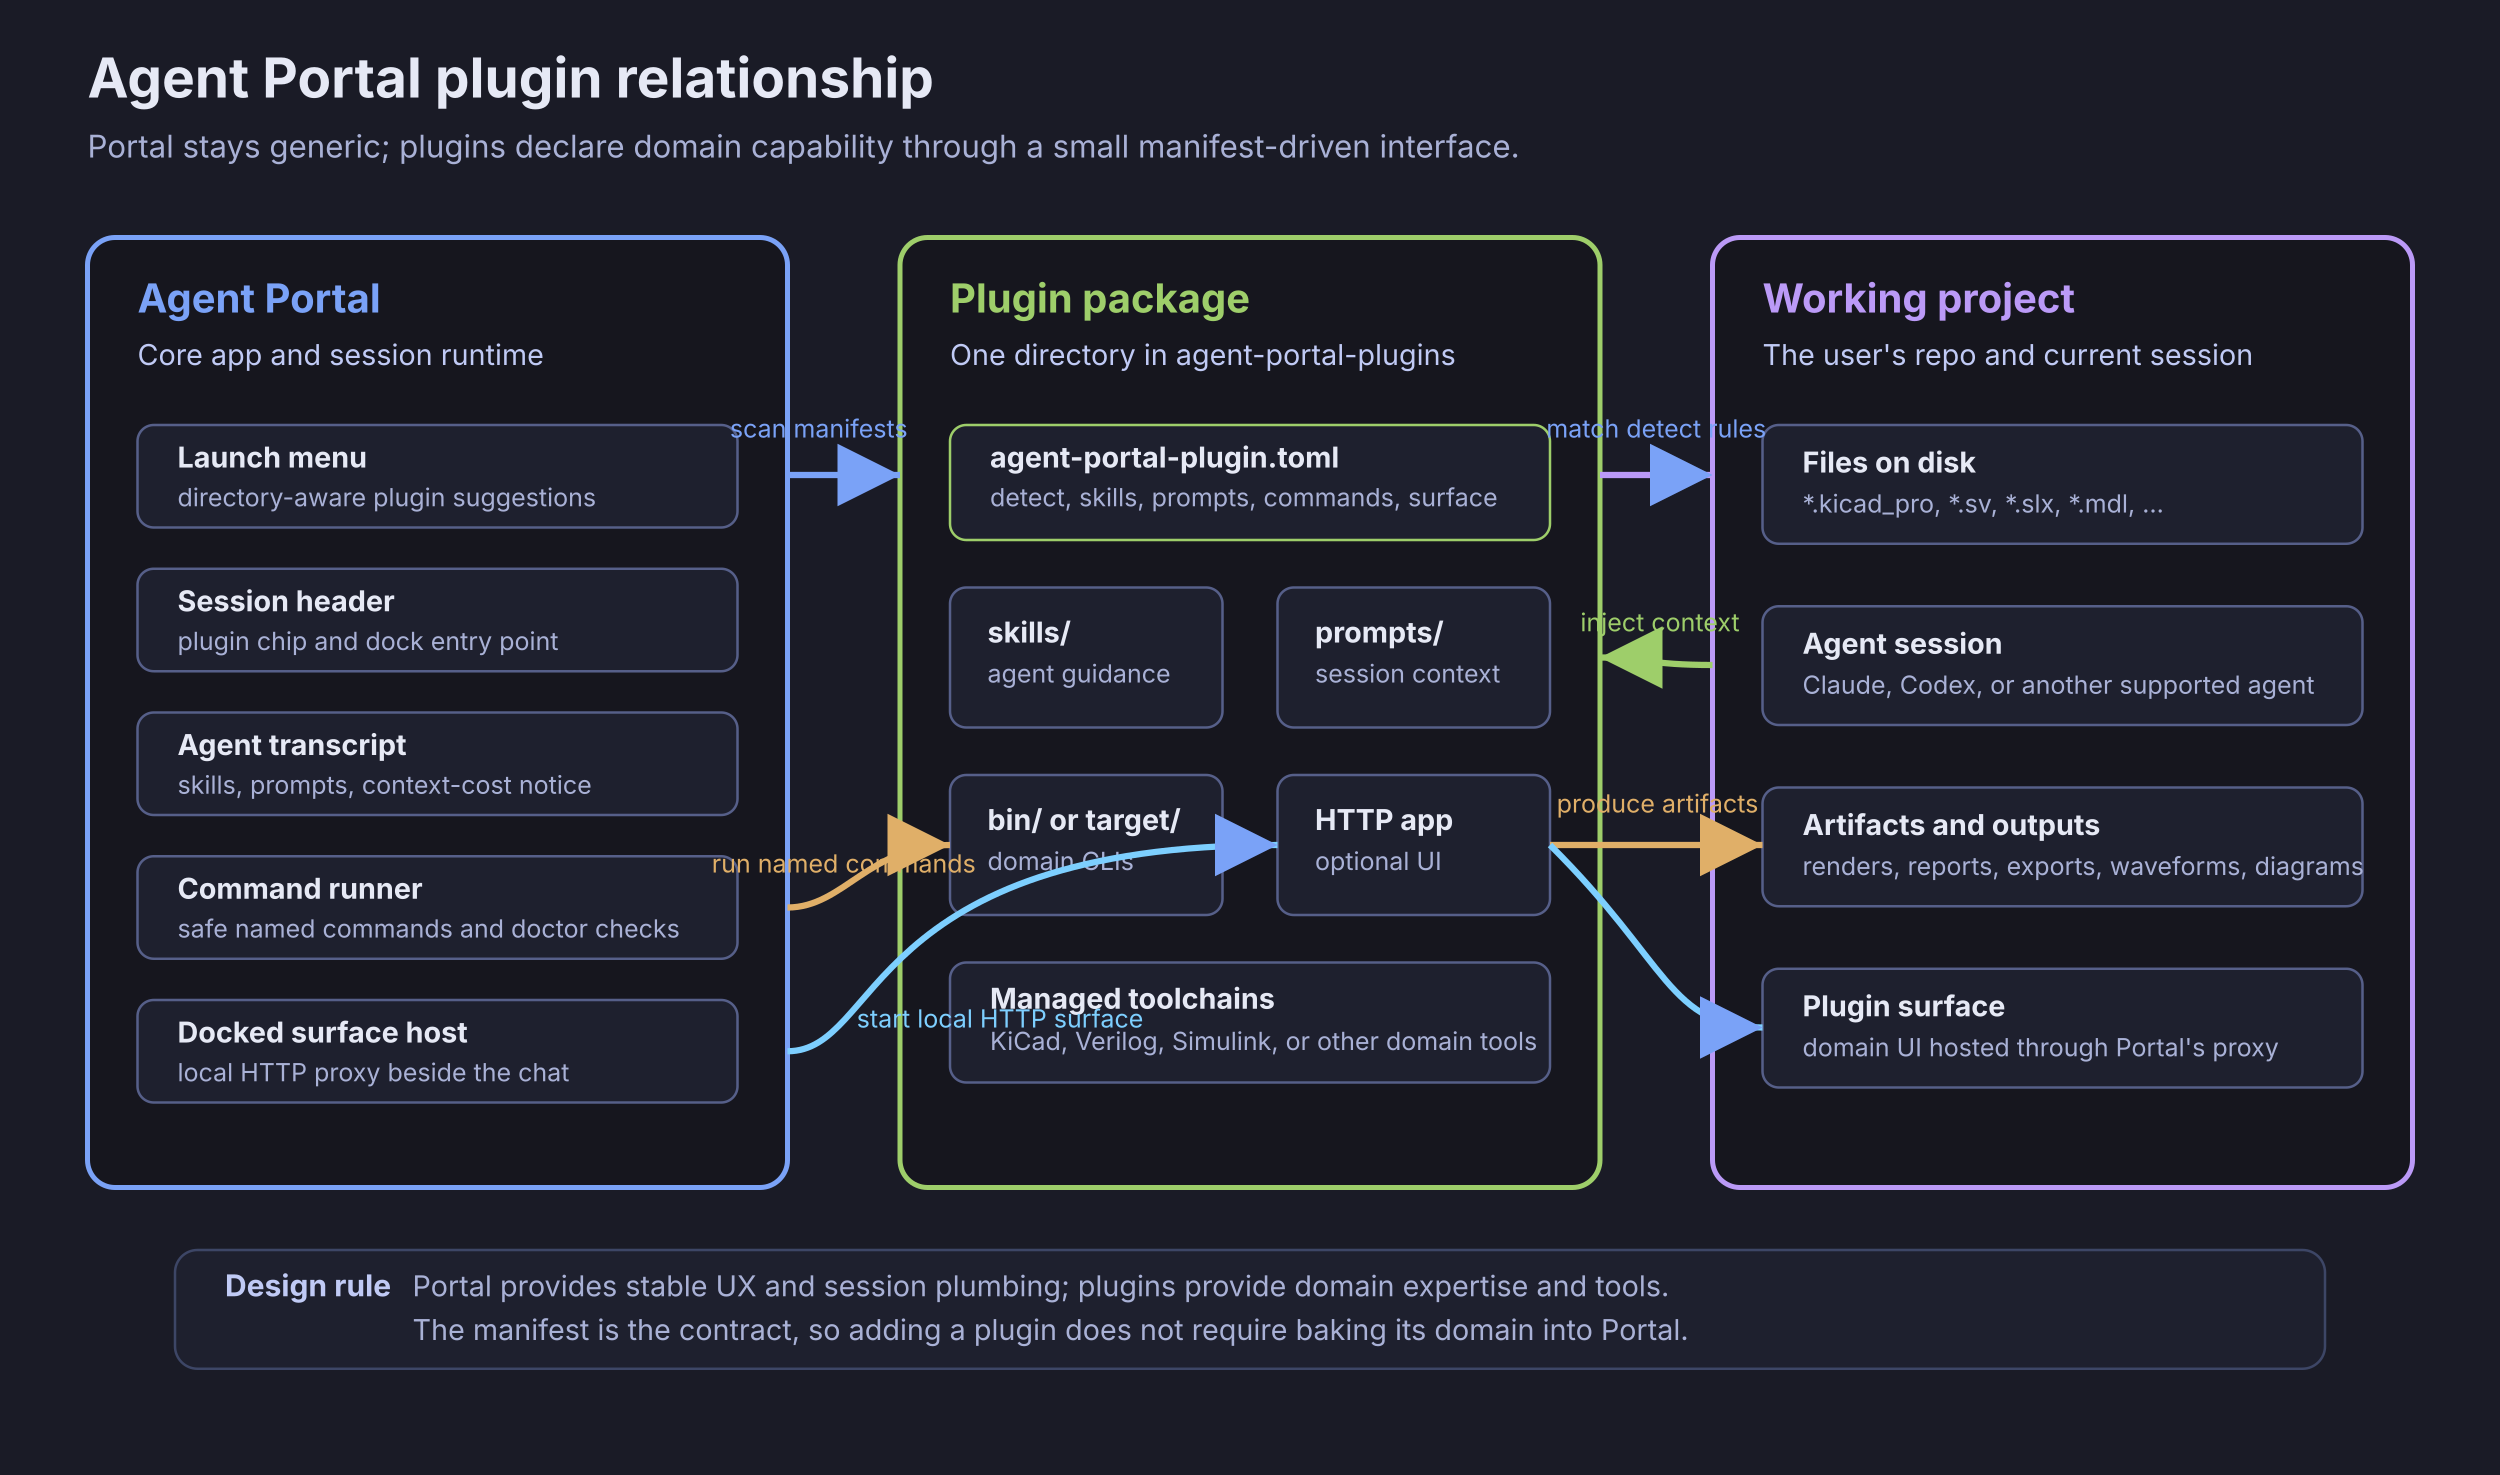
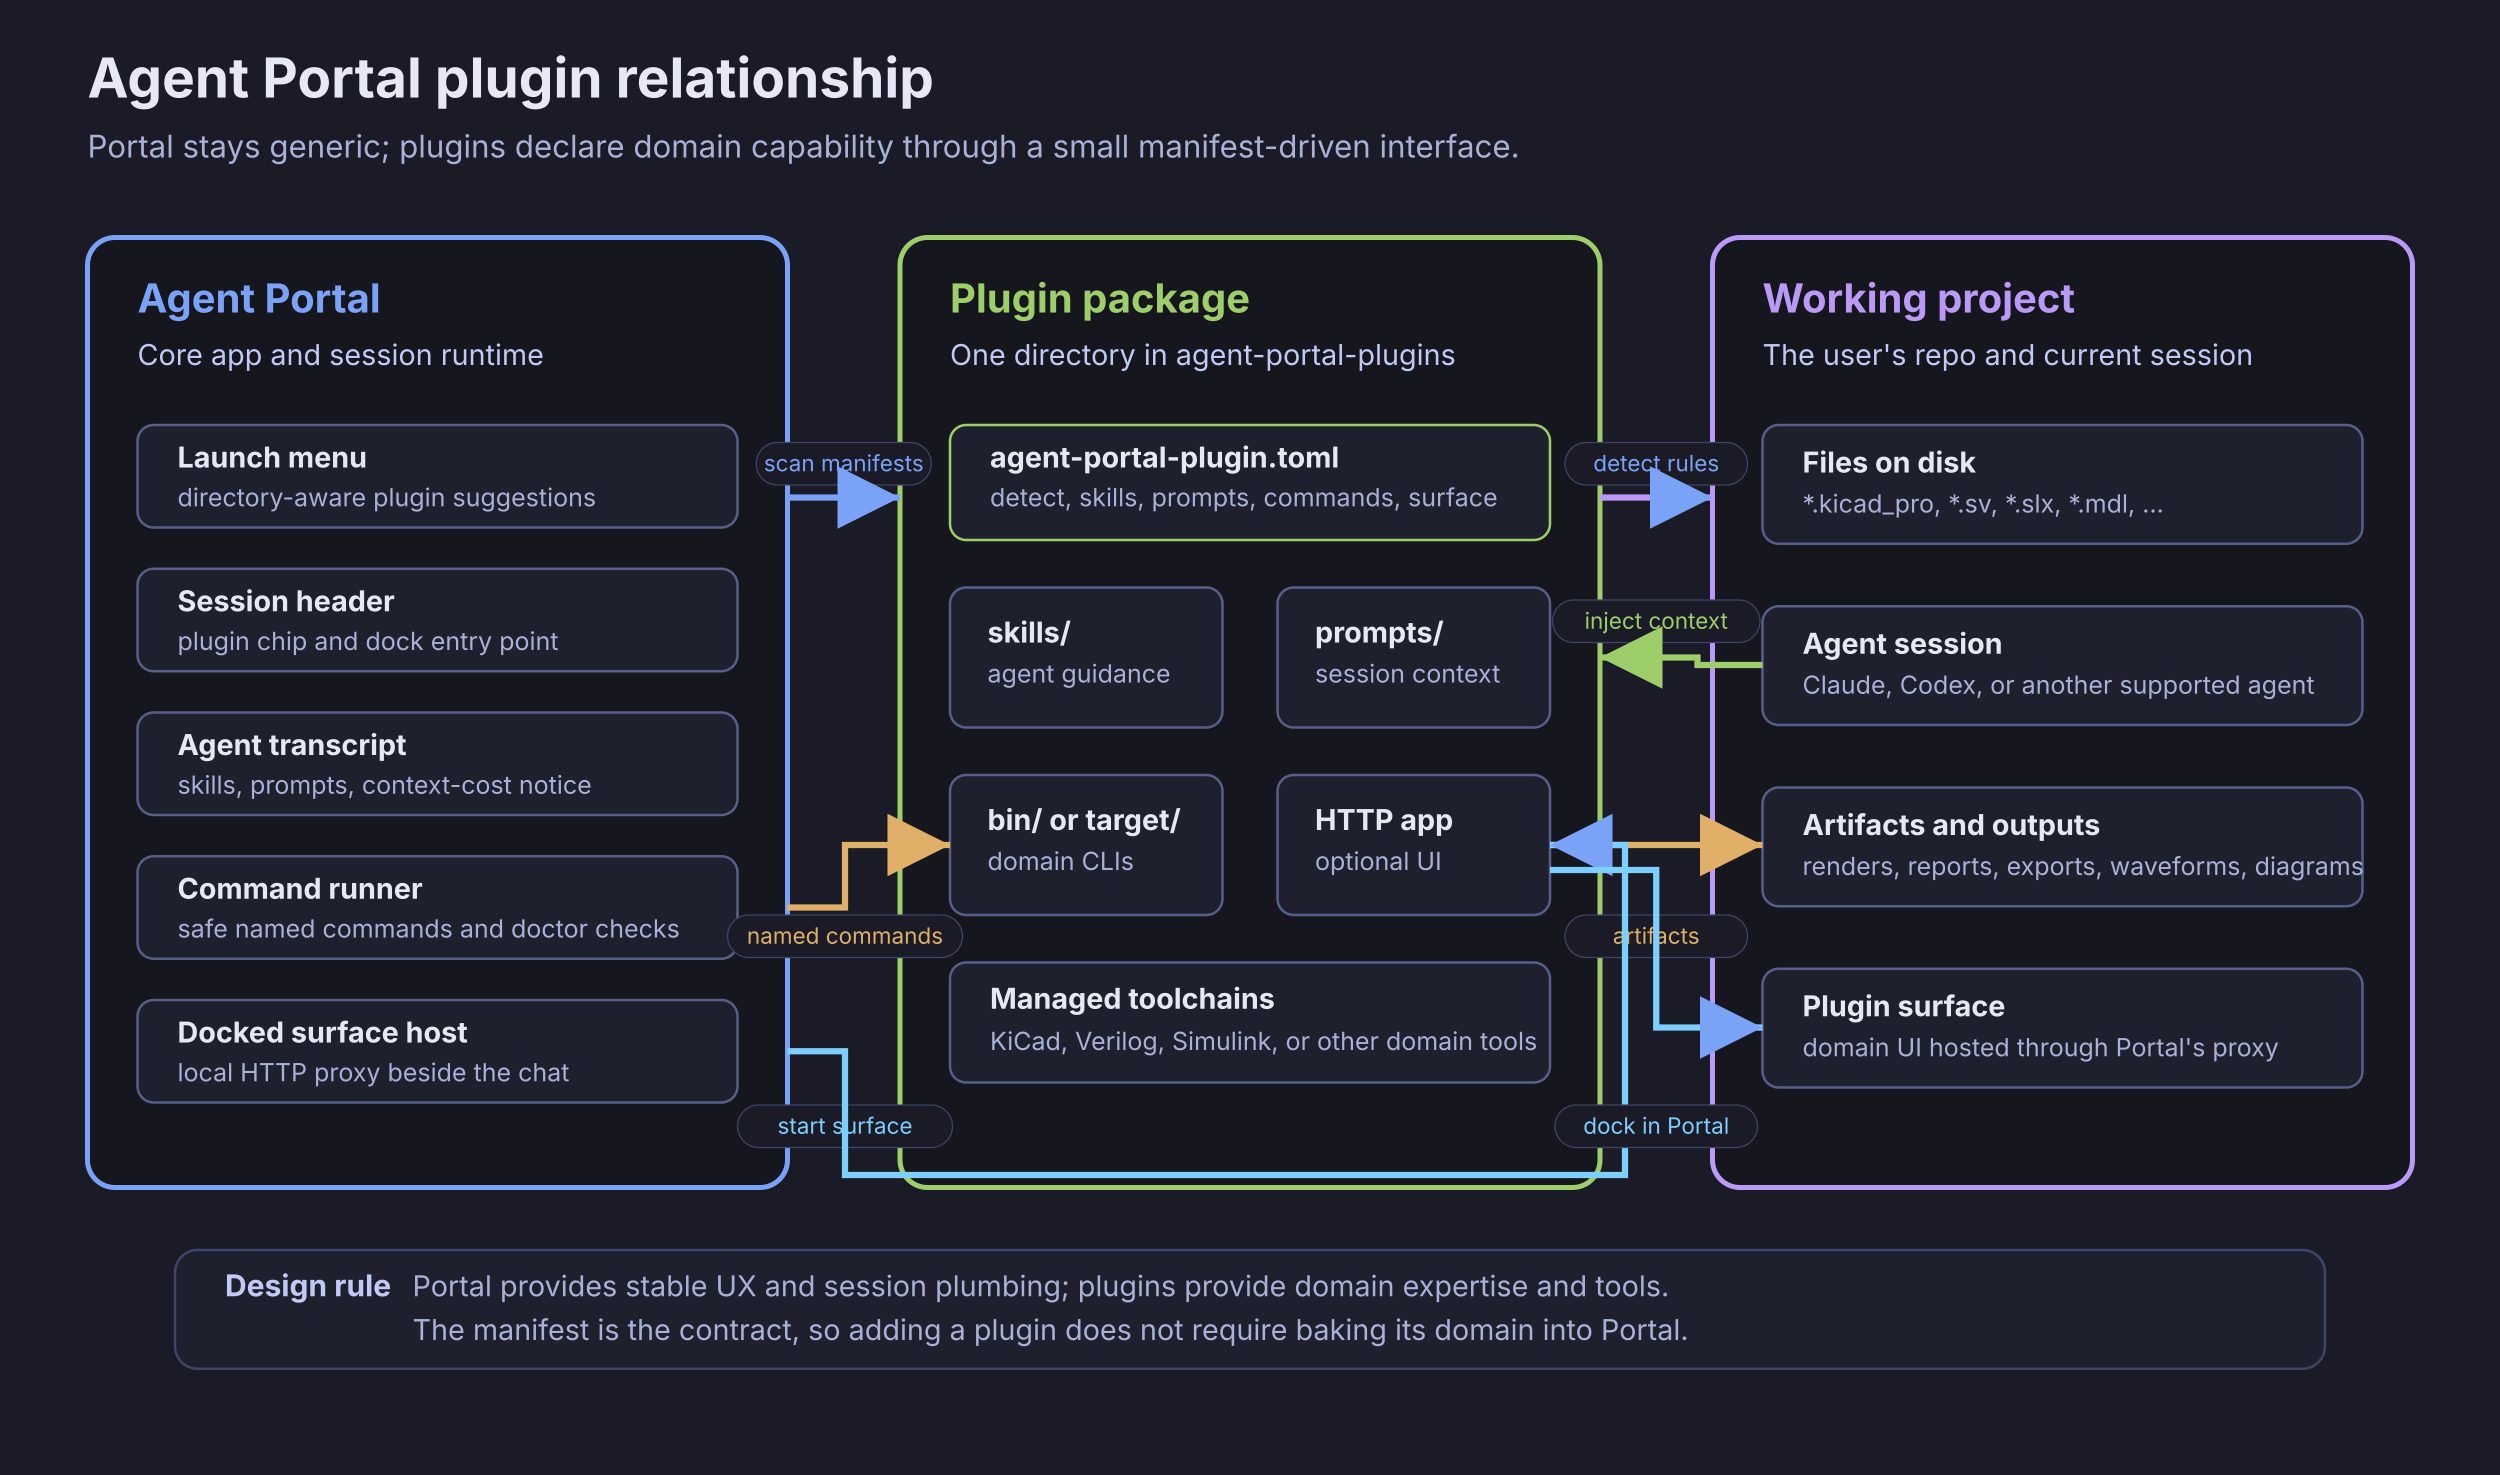
<svg xmlns="http://www.w3.org/2000/svg" width="2000" height="1180" viewBox="0 0 2000 1180" role="img" aria-labelledby="title desc">
  <rect width="2000" height="1180" fill="#1a1b26" />
  <defs>
    <marker id="arrow-blue" markerWidth="14" markerHeight="14" refX="12" refY="7" orient="auto" markerUnits="strokeWidth">
      <path d="M2 2 L12 7 L2 12 Z" fill="#7aa2f7" />
    </marker>
    <marker id="arrow-green" markerWidth="14" markerHeight="14" refX="12" refY="7" orient="auto" markerUnits="strokeWidth">
      <path d="M2 2 L12 7 L2 12 Z" fill="#9ece6a" />
    </marker>
    <marker id="arrow-orange" markerWidth="14" markerHeight="14" refX="12" refY="7" orient="auto" markerUnits="strokeWidth">
      <path d="M2 2 L12 7 L2 12 Z" fill="#e0af68" />
    </marker>
  </defs>
  <text x="70" y="78" fill="#e6e9f5" font-family="Inter, Arial, sans-serif" font-size="44" font-weight="700">Agent Portal plugin relationship</text>
  <text x="70" y="126" fill="#a9b1d6" font-family="Inter, Arial, sans-serif" font-size="25">Portal stays generic; plugins declare domain capability through a small manifest-driven interface.</text>
  <rect x="70" y="190" width="560" height="760" rx="22" fill="#16161e" stroke="#7aa2f7" stroke-width="4" />
  <text x="110" y="250" fill="#7aa2f7" font-family="Inter, Arial, sans-serif" font-size="32" font-weight="700">Agent Portal</text>
  <text x="110" y="292" fill="#c0caf5" font-family="Inter, Arial, sans-serif" font-size="23">Core app and session runtime</text>
  <rect x="110" y="340" width="480" height="82" rx="13" fill="#1e202e" stroke="#565f89" stroke-width="2" />
  <text x="142" y="374" fill="#e6e9f5" font-family="Inter, Arial, sans-serif" font-size="23" font-weight="700">Launch menu</text>
  <text x="142" y="405" fill="#a9b1d6" font-family="Inter, Arial, sans-serif" font-size="20">directory-aware plugin suggestions</text>
  <rect x="110" y="455" width="480" height="82" rx="13" fill="#1e202e" stroke="#565f89" stroke-width="2" />
  <text x="142" y="489" fill="#e6e9f5" font-family="Inter, Arial, sans-serif" font-size="23" font-weight="700">Session header</text>
  <text x="142" y="520" fill="#a9b1d6" font-family="Inter, Arial, sans-serif" font-size="20">plugin chip and dock entry point</text>
  <rect x="110" y="570" width="480" height="82" rx="13" fill="#1e202e" stroke="#565f89" stroke-width="2" />
  <text x="142" y="604" fill="#e6e9f5" font-family="Inter, Arial, sans-serif" font-size="23" font-weight="700">Agent transcript</text>
  <text x="142" y="635" fill="#a9b1d6" font-family="Inter, Arial, sans-serif" font-size="20">skills, prompts, context-cost notice</text>
  <rect x="110" y="685" width="480" height="82" rx="13" fill="#1e202e" stroke="#565f89" stroke-width="2" />
  <text x="142" y="719" fill="#e6e9f5" font-family="Inter, Arial, sans-serif" font-size="23" font-weight="700">Command runner</text>
  <text x="142" y="750" fill="#a9b1d6" font-family="Inter, Arial, sans-serif" font-size="20">safe named commands and doctor checks</text>
  <rect x="110" y="800" width="480" height="82" rx="13" fill="#1e202e" stroke="#565f89" stroke-width="2" />
  <text x="142" y="834" fill="#e6e9f5" font-family="Inter, Arial, sans-serif" font-size="23" font-weight="700">Docked surface host</text>
  <text x="142" y="865" fill="#a9b1d6" font-family="Inter, Arial, sans-serif" font-size="20">local HTTP proxy beside the chat</text>
  <rect x="720" y="190" width="560" height="760" rx="22" fill="#16161e" stroke="#9ece6a" stroke-width="4" />
  <text x="760" y="250" fill="#9ece6a" font-family="Inter, Arial, sans-serif" font-size="32" font-weight="700">Plugin package</text>
  <text x="760" y="292" fill="#c0caf5" font-family="Inter, Arial, sans-serif" font-size="23">One directory in agent-portal-plugins</text>
  <rect x="760" y="340" width="480" height="92" rx="13" fill="#1e202e" stroke="#9ece6a" stroke-width="2" />
  <text x="792" y="374" fill="#e6e9f5" font-family="Inter, Arial, sans-serif" font-size="23" font-weight="700">agent-portal-plugin.toml</text>
  <text x="792" y="405" fill="#a9b1d6" font-family="Inter, Arial, sans-serif" font-size="20">detect, skills, prompts, commands, surface</text>
  <rect x="760" y="470" width="218" height="112" rx="13" fill="#1e202e" stroke="#565f89" stroke-width="2" />
  <text x="790" y="514" fill="#e6e9f5" font-family="Inter, Arial, sans-serif" font-size="23" font-weight="700">skills/</text>
  <text x="790" y="546" fill="#a9b1d6" font-family="Inter, Arial, sans-serif" font-size="20">agent guidance</text>
  <rect x="1022" y="470" width="218" height="112" rx="13" fill="#1e202e" stroke="#565f89" stroke-width="2" />
  <text x="1052" y="514" fill="#e6e9f5" font-family="Inter, Arial, sans-serif" font-size="23" font-weight="700">prompts/</text>
  <text x="1052" y="546" fill="#a9b1d6" font-family="Inter, Arial, sans-serif" font-size="20">session context</text>
  <rect x="760" y="620" width="218" height="112" rx="13" fill="#1e202e" stroke="#565f89" stroke-width="2" />
  <text x="790" y="664" fill="#e6e9f5" font-family="Inter, Arial, sans-serif" font-size="23" font-weight="700">bin/ or target/</text>
  <text x="790" y="696" fill="#a9b1d6" font-family="Inter, Arial, sans-serif" font-size="20">domain CLIs</text>
  <rect x="1022" y="620" width="218" height="112" rx="13" fill="#1e202e" stroke="#565f89" stroke-width="2" />
  <text x="1052" y="664" fill="#e6e9f5" font-family="Inter, Arial, sans-serif" font-size="23" font-weight="700">HTTP app</text>
  <text x="1052" y="696" fill="#a9b1d6" font-family="Inter, Arial, sans-serif" font-size="20">optional UI</text>
  <rect x="760" y="770" width="480" height="96" rx="13" fill="#1e202e" stroke="#565f89" stroke-width="2" />
  <text x="792" y="807" fill="#e6e9f5" font-family="Inter, Arial, sans-serif" font-size="23" font-weight="700">Managed toolchains</text>
  <text x="792" y="840" fill="#a9b1d6" font-family="Inter, Arial, sans-serif" font-size="20">KiCad, Verilog, Simulink, or other domain tools</text>
  <rect x="1370" y="190" width="560" height="760" rx="22" fill="#16161e" stroke="#bb9af7" stroke-width="4" />
  <text x="1410" y="250" fill="#bb9af7" font-family="Inter, Arial, sans-serif" font-size="32" font-weight="700">Working project</text>
  <text x="1410" y="292" fill="#c0caf5" font-family="Inter, Arial, sans-serif" font-size="23">The user's repo and current session</text>
  <rect x="1410" y="340" width="480" height="95" rx="13" fill="#1e202e" stroke="#565f89" stroke-width="2" />
  <text x="1442" y="378" fill="#e6e9f5" font-family="Inter, Arial, sans-serif" font-size="23" font-weight="700">Files on disk</text>
  <text x="1442" y="410" fill="#a9b1d6" font-family="Inter, Arial, sans-serif" font-size="20">*.kicad_pro, *.sv, *.slx, *.mdl, ...</text>
  <rect x="1410" y="485" width="480" height="95" rx="13" fill="#1e202e" stroke="#565f89" stroke-width="2" />
  <text x="1442" y="523" fill="#e6e9f5" font-family="Inter, Arial, sans-serif" font-size="23" font-weight="700">Agent session</text>
  <text x="1442" y="555" fill="#a9b1d6" font-family="Inter, Arial, sans-serif" font-size="20">Claude, Codex, or another supported agent</text>
  <rect x="1410" y="630" width="480" height="95" rx="13" fill="#1e202e" stroke="#565f89" stroke-width="2" />
  <text x="1442" y="668" fill="#e6e9f5" font-family="Inter, Arial, sans-serif" font-size="23" font-weight="700">Artifacts and outputs</text>
  <text x="1442" y="700" fill="#a9b1d6" font-family="Inter, Arial, sans-serif" font-size="20">renders, reports, exports, waveforms, diagrams</text>
  <rect x="1410" y="775" width="480" height="95" rx="13" fill="#1e202e" stroke="#565f89" stroke-width="2" />
  <text x="1442" y="813" fill="#e6e9f5" font-family="Inter, Arial, sans-serif" font-size="23" font-weight="700">Plugin surface</text>
  <text x="1442" y="845" fill="#a9b1d6" font-family="Inter, Arial, sans-serif" font-size="20">domain UI hosted through Portal's proxy</text>
-   <path d="M630 380 C670 380 680 380 720 380" fill="none" stroke="#7aa2f7" stroke-width="5" marker-end="url(#arrow-blue)" />
-   <text x="655" y="350" fill="#7aa2f7" font-family="Inter, Arial, sans-serif" font-size="20" text-anchor="middle">scan manifests</text>
-   <path d="M1280 380 C1320 380 1330 380 1370 380" fill="none" stroke="#bb9af7" stroke-width="5" marker-end="url(#arrow-blue)" />
-   <text x="1325" y="350" fill="#7aa2f7" font-family="Inter, Arial, sans-serif" font-size="20" text-anchor="middle">match detect rules</text>
-   <path d="M1370 532 C1320 532 1310 526 1280 526" fill="none" stroke="#9ece6a" stroke-width="5" marker-end="url(#arrow-green)" />
-   <text x="1328" y="505" fill="#9ece6a" font-family="Inter, Arial, sans-serif" font-size="20" text-anchor="middle">inject context</text>
-   <path d="M630 726 C675 726 695 676 760 676" fill="none" stroke="#e0af68" stroke-width="5" marker-end="url(#arrow-orange)" />
-   <text x="675" y="698" fill="#e0af68" font-family="Inter, Arial, sans-serif" font-size="20" text-anchor="middle">run named commands</text>
-   <path d="M1240 676 C1320 676 1340 676 1410 676" fill="none" stroke="#e0af68" stroke-width="5" marker-end="url(#arrow-orange)" />
-   <text x="1326" y="650" fill="#e0af68" font-family="Inter, Arial, sans-serif" font-size="20" text-anchor="middle">produce artifacts</text>
-   <path d="M630 841 C705 841 690 676 1022 676" fill="none" stroke="#7dcfff" stroke-width="5" marker-end="url(#arrow-blue)" />
-   <text x="800" y="822" fill="#7dcfff" font-family="Inter, Arial, sans-serif" font-size="20" text-anchor="middle">start local HTTP surface</text>
-   <path d="M1240 676 C1335 770 1335 822 1410 822" fill="none" stroke="#7dcfff" stroke-width="5" marker-end="url(#arrow-blue)" />
+   <rect x="605" y="354" width="140" height="34" rx="17" fill="#1a1b26" stroke="#3d4666" stroke-width="1" />
+   <text x="675" y="377" fill="#7aa2f7" font-family="Inter, Arial, sans-serif" font-size="18" text-anchor="middle">scan manifests</text>
+   <path d="M630 398 L720 398" fill="none" stroke="#7aa2f7" stroke-width="5" marker-end="url(#arrow-blue)" />
+   <rect x="1252" y="354" width="146" height="34" rx="17" fill="#1a1b26" stroke="#3d4666" stroke-width="1" />
+   <text x="1325" y="377" fill="#7aa2f7" font-family="Inter, Arial, sans-serif" font-size="18" text-anchor="middle">detect rules</text>
+   <path d="M1280 398 L1370 398" fill="none" stroke="#bb9af7" stroke-width="5" marker-end="url(#arrow-blue)" />
+   <rect x="1242" y="480" width="166" height="34" rx="17" fill="#1a1b26" stroke="#3d4666" stroke-width="1" />
+   <text x="1325" y="503" fill="#9ece6a" font-family="Inter, Arial, sans-serif" font-size="18" text-anchor="middle">inject context</text>
+   <path d="M1410 532 L1358 532 L1358 526 L1280 526" fill="none" stroke="#9ece6a" stroke-width="5" marker-end="url(#arrow-green)" />
+   <rect x="582" y="732" width="188" height="34" rx="17" fill="#1a1b26" stroke="#3d4666" stroke-width="1" />
+   <text x="676" y="755" fill="#e0af68" font-family="Inter, Arial, sans-serif" font-size="18" text-anchor="middle">named commands</text>
+   <path d="M630 726 L676 726 L676 676 L760 676" fill="none" stroke="#e0af68" stroke-width="5" marker-end="url(#arrow-orange)" />
+   <rect x="1252" y="732" width="146" height="34" rx="17" fill="#1a1b26" stroke="#3d4666" stroke-width="1" />
+   <text x="1325" y="755" fill="#e0af68" font-family="Inter, Arial, sans-serif" font-size="18" text-anchor="middle">artifacts</text>
+   <path d="M1240 676 L1325 676 L1325 676 L1410 676" fill="none" stroke="#e0af68" stroke-width="5" marker-end="url(#arrow-orange)" />
+   <rect x="590" y="884" width="172" height="34" rx="17" fill="#1a1b26" stroke="#3d4666" stroke-width="1" />
+   <text x="676" y="907" fill="#7dcfff" font-family="Inter, Arial, sans-serif" font-size="18" text-anchor="middle">start surface</text>
+   <path d="M630 841 L676 841 L676 940 L1300 940 L1300 676 L1240 676" fill="none" stroke="#7dcfff" stroke-width="5" marker-end="url(#arrow-blue)" />
+   <rect x="1244" y="884" width="162" height="34" rx="17" fill="#1a1b26" stroke="#3d4666" stroke-width="1" />
+   <text x="1325" y="907" fill="#7dcfff" font-family="Inter, Arial, sans-serif" font-size="18" text-anchor="middle">dock in Portal</text>
+   <path d="M1240 696 L1325 696 L1325 822 L1410 822" fill="none" stroke="#7dcfff" stroke-width="5" marker-end="url(#arrow-blue)" />
  <rect x="140" y="1000" width="1720" height="95" rx="18" fill="#1e202e" stroke="#3d4666" stroke-width="2" />
  <text x="180" y="1037" fill="#c0caf5" font-family="Inter, Arial, sans-serif" font-size="24" font-weight="700">Design rule</text>
  <text x="330" y="1037" fill="#a9b1d6" font-family="Inter, Arial, sans-serif" font-size="23">Portal provides stable UX and session plumbing; plugins provide domain expertise and tools.</text>
  <text x="330" y="1072" fill="#a9b1d6" font-family="Inter, Arial, sans-serif" font-size="23">The manifest is the contract, so adding a plugin does not require baking its domain into Portal.</text>
</svg>
